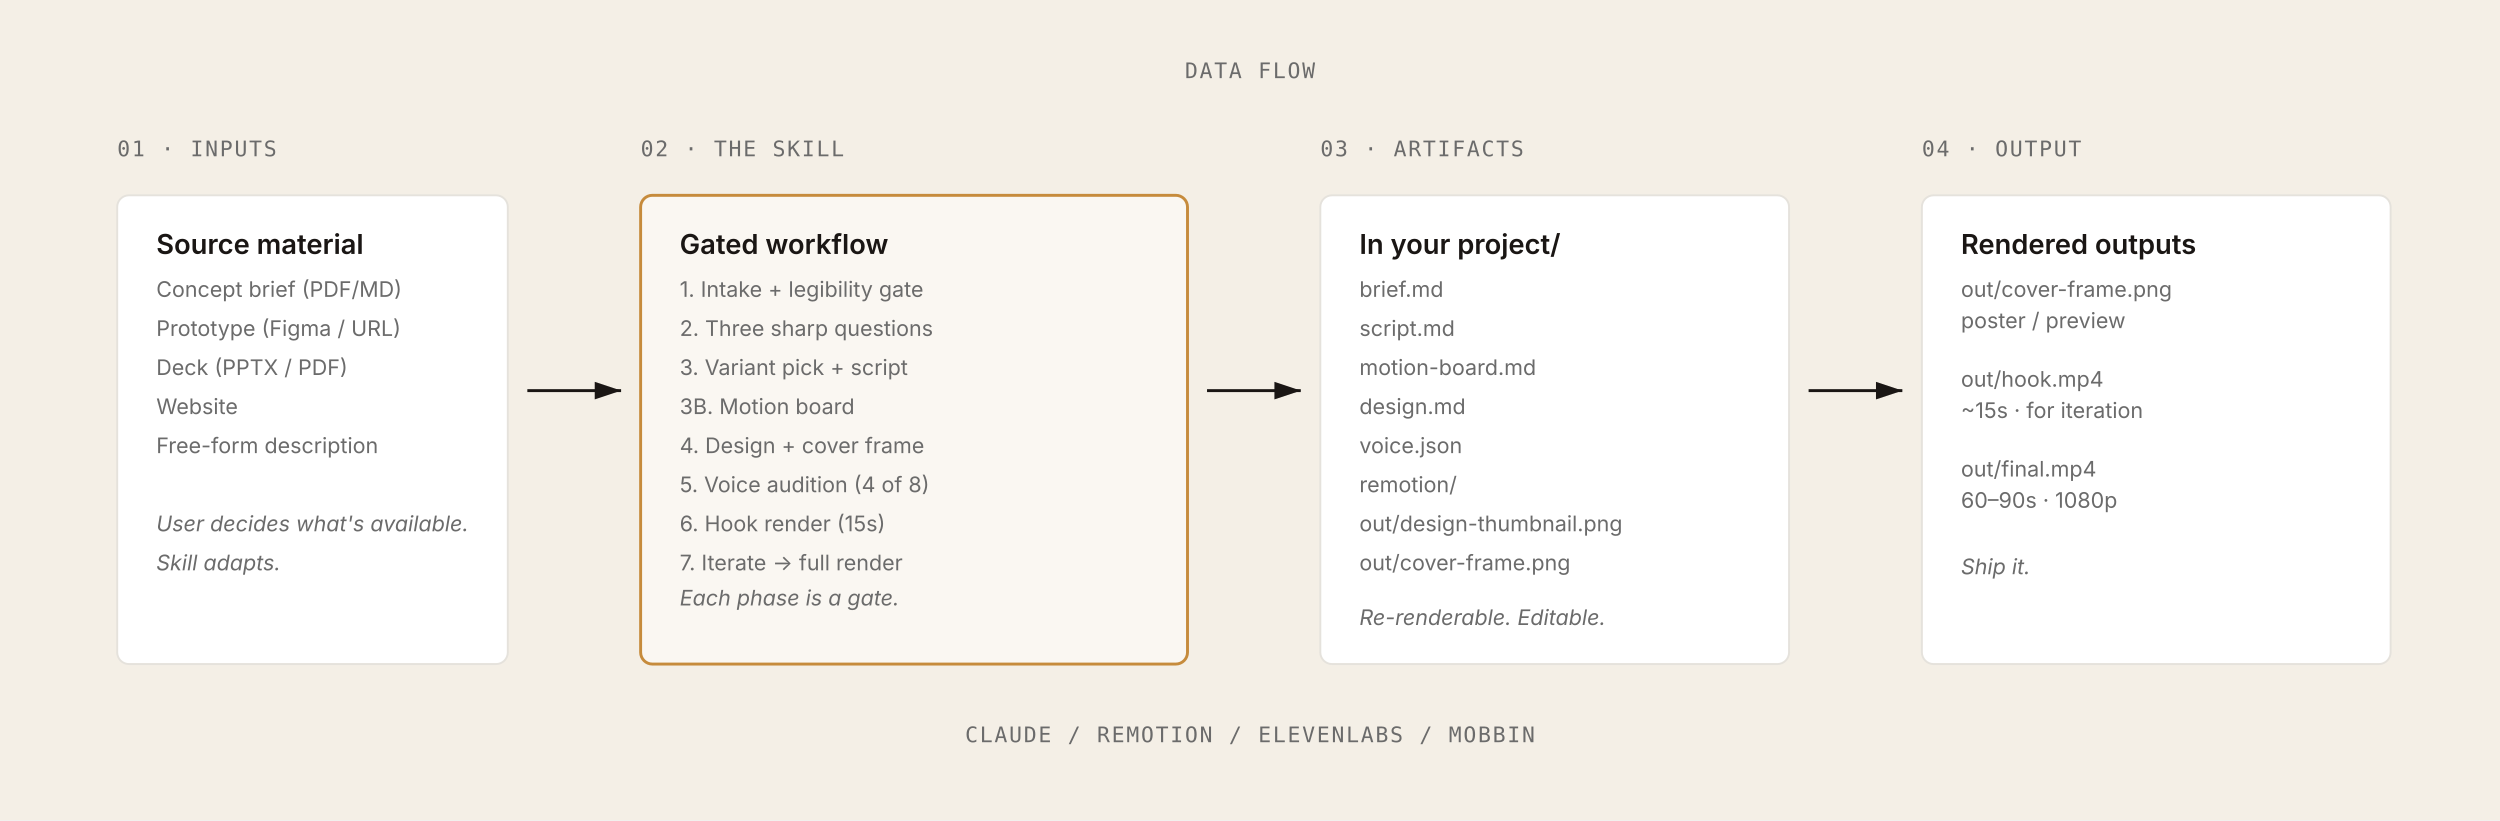
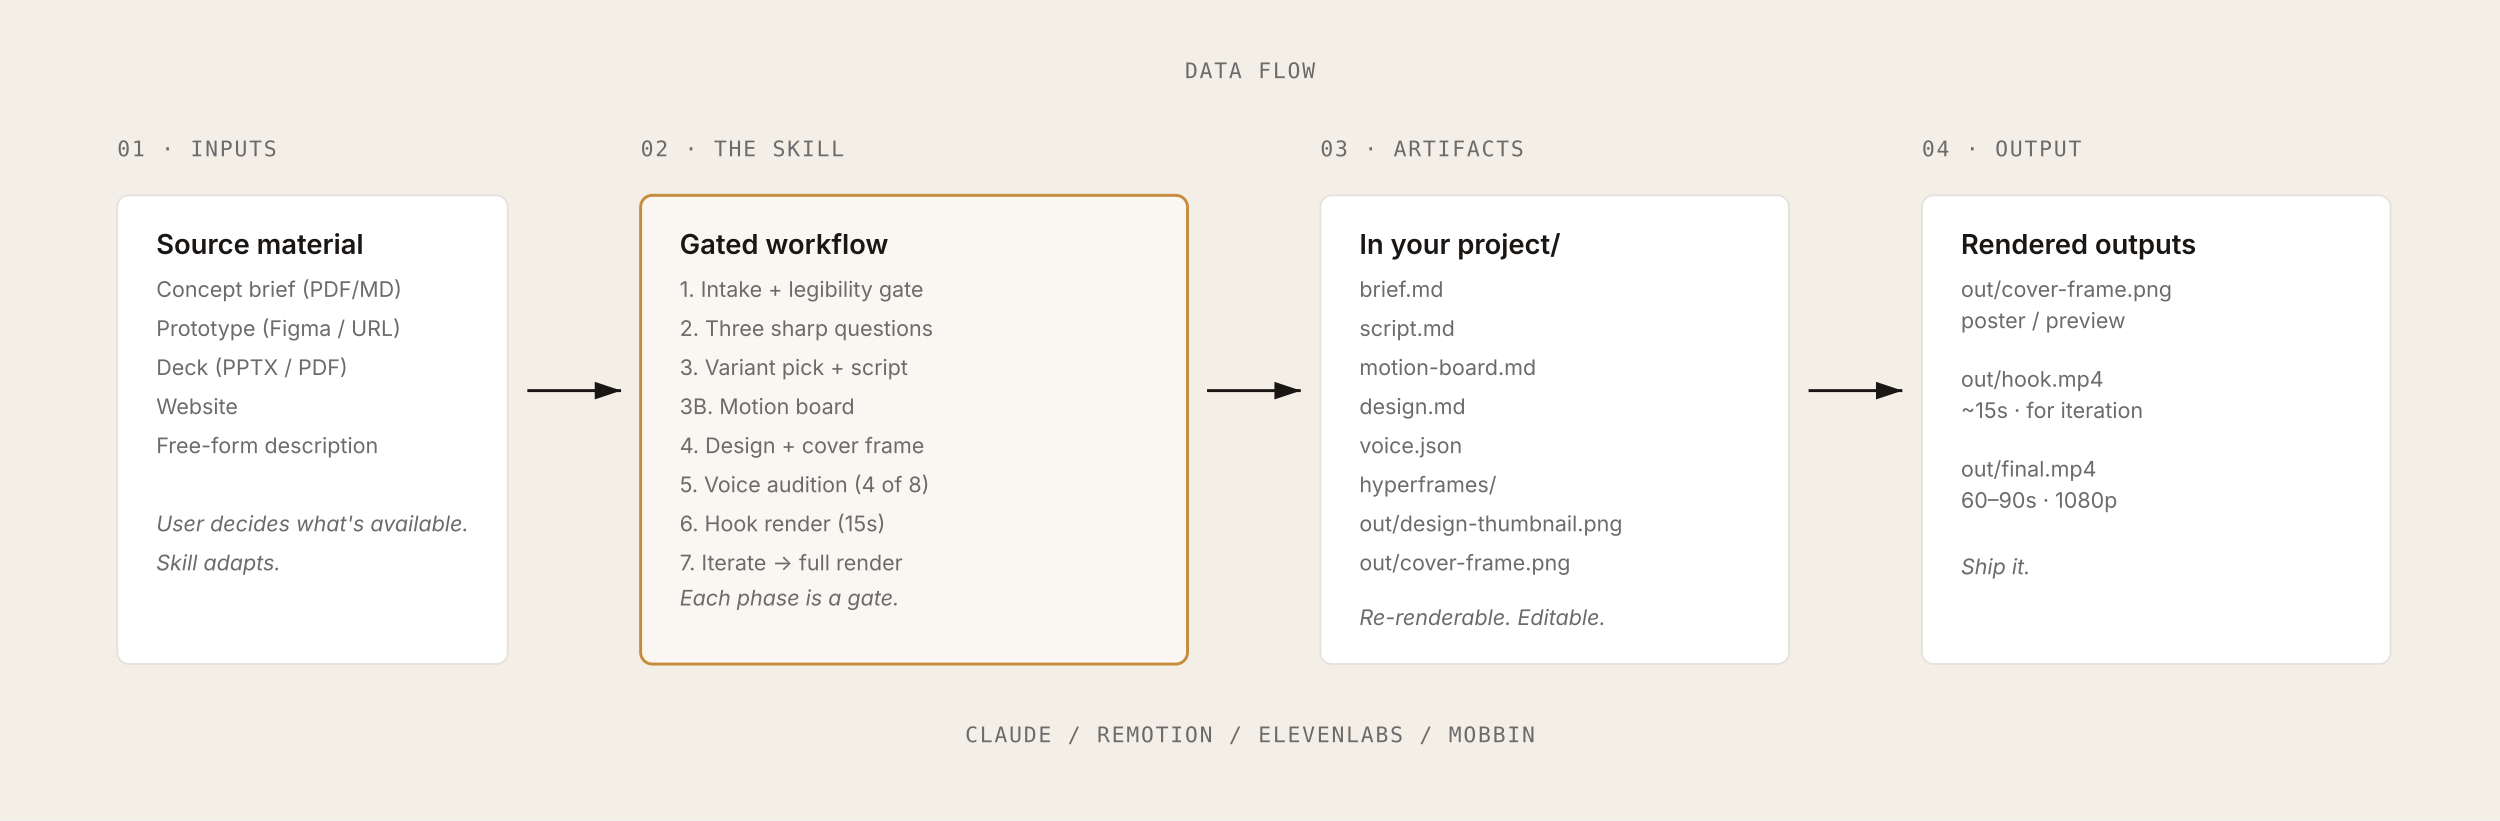
<svg xmlns="http://www.w3.org/2000/svg" viewBox="0 0 1280 420" width="1280" height="420" role="img" aria-label="studio-video-creator architecture">
  <defs>
    <style>
      .label  { font-family: 'Inter', system-ui, sans-serif; font-size: 13px; fill: #1A1614; font-weight: 500; }
      .mono   { font-family: ui-monospace, 'JetBrains Mono', monospace; font-size: 11px; fill: #6B6B6B; letter-spacing: 0.08em; }
      .title  { font-family: 'Inter', system-ui, sans-serif; font-size: 14px; font-weight: 600; fill: #1A1614; }
      .sub    { font-family: 'Inter', system-ui, sans-serif; font-size: 11px; fill: #6B6B6B; }
      .box    { fill: #FFFFFF; stroke: #E5E2DC; stroke-width: 1; }
      .box-accent { fill: #FAF7F2; stroke: #C68B3C; stroke-width: 1.5; }
      .arrow  { stroke: #1A1614; stroke-width: 1.5; fill: none; }
    </style>
    <marker id="arrowhead" markerWidth="10" markerHeight="10" refX="9" refY="3" orient="auto">
      <path d="M0,0 L0,6 L9,3 z" fill="#1A1614" />
    </marker>
  </defs>
  <rect width="1280" height="420" fill="#F4EFE6" />
  <text x="640" y="40" text-anchor="middle" class="mono" letter-spacing="0.32em">DATA FLOW</text>
  <g transform="translate(60, 80)">
    <text class="mono" letter-spacing="0.18em" y="0">01 · INPUTS</text>
    <rect class="box" x="0" y="20" width="200" height="240" rx="6" />
    <g transform="translate(20, 50)">
      <text class="title" y="0">Source material</text>
      <text class="sub" y="22">Concept brief (PDF/MD)</text>
      <text class="sub" y="42">Prototype (Figma / URL)</text>
      <text class="sub" y="62">Deck (PPTX / PDF)</text>
      <text class="sub" y="82">Website</text>
      <text class="sub" y="102">Free-form description</text>
      <text class="sub" y="142" font-style="italic">User decides what's available.</text>
      <text class="sub" y="162" font-style="italic">Skill adapts.</text>
    </g>
  </g>
  <line class="arrow" x1="270" y1="200" x2="318" y2="200" marker-end="url(#arrowhead)" />
  <g transform="translate(328, 80)">
    <text class="mono" letter-spacing="0.18em" y="0">02 · THE SKILL</text>
    <rect class="box-accent" x="0" y="20" width="280" height="240" rx="6" />
    <g transform="translate(20, 50)">
      <text class="title" y="0">Gated workflow</text>
      <text class="sub" y="22">1. Intake + legibility gate</text>
      <text class="sub" y="42">2. Three sharp questions</text>
      <text class="sub" y="62">3. Variant pick + script</text>
      <text class="sub" y="82">3B. Motion board</text>
      <text class="sub" y="102">4. Design + cover frame</text>
      <text class="sub" y="122">5. Voice audition (4 of 8)</text>
      <text class="sub" y="142">6. Hook render (15s)</text>
      <text class="sub" y="162">7. Iterate → full render</text>
      <text class="sub" y="180" font-style="italic">Each phase is a gate.</text>
    </g>
  </g>
  <line class="arrow" x1="618" y1="200" x2="666" y2="200" marker-end="url(#arrowhead)" />
  <g transform="translate(676, 80)">
    <text class="mono" letter-spacing="0.18em" y="0">03 · ARTIFACTS</text>
    <rect class="box" x="0" y="20" width="240" height="240" rx="6" />
    <g transform="translate(20, 50)">
      <text class="title" y="0">In your project/</text>
      <text class="sub" y="22" font-family="ui-monospace, monospace">brief.md</text>
      <text class="sub" y="42" font-family="ui-monospace, monospace">script.md</text>
      <text class="sub" y="62" font-family="ui-monospace, monospace">motion-board.md</text>
      <text class="sub" y="82" font-family="ui-monospace, monospace">design.md</text>
      <text class="sub" y="102" font-family="ui-monospace, monospace">voice.json</text>
-       <text class="sub" y="122" font-family="ui-monospace, monospace">remotion/</text>
+       <text class="sub" y="122" font-family="ui-monospace, monospace">hyperframes/</text>
      <text class="sub" y="142" font-family="ui-monospace, monospace">out/design-thumbnail.png</text>
      <text class="sub" y="162" font-family="ui-monospace, monospace">out/cover-frame.png</text>
      <text class="sub" y="190" font-style="italic">Re-renderable. Editable.</text>
    </g>
  </g>
  <line class="arrow" x1="926" y1="200" x2="974" y2="200" marker-end="url(#arrowhead)" />
  <g transform="translate(984, 80)">
    <text class="mono" letter-spacing="0.18em" y="0">04 · OUTPUT</text>
    <rect class="box" x="0" y="20" width="240" height="240" rx="6" />
    <g transform="translate(20, 50)">
      <text class="title" y="0">Rendered outputs</text>
      <text class="sub" y="22" font-family="ui-monospace, monospace">out/cover-frame.png</text>
      <text class="sub" y="38" font-family="ui-monospace, monospace" font-size="10">poster / preview</text>
      <text class="sub" y="68" font-family="ui-monospace, monospace">out/hook.mp4</text>
      <text class="sub" y="84" font-family="ui-monospace, monospace" font-size="10">~15s · for iteration</text>
      <text class="sub" y="114" font-family="ui-monospace, monospace">out/final.mp4</text>
      <text class="sub" y="130" font-family="ui-monospace, monospace" font-size="10">60–90s · 1080p</text>
      <text class="sub" y="164" font-style="italic">Ship it.</text>
    </g>
  </g>
  <g transform="translate(640, 380)" text-anchor="middle">
    <text class="mono" letter-spacing="0.12em" fill="#6B6B6B">CLAUDE  /  REMOTION  /  ELEVENLABS  /  MOBBIN</text>
  </g>
</svg>
